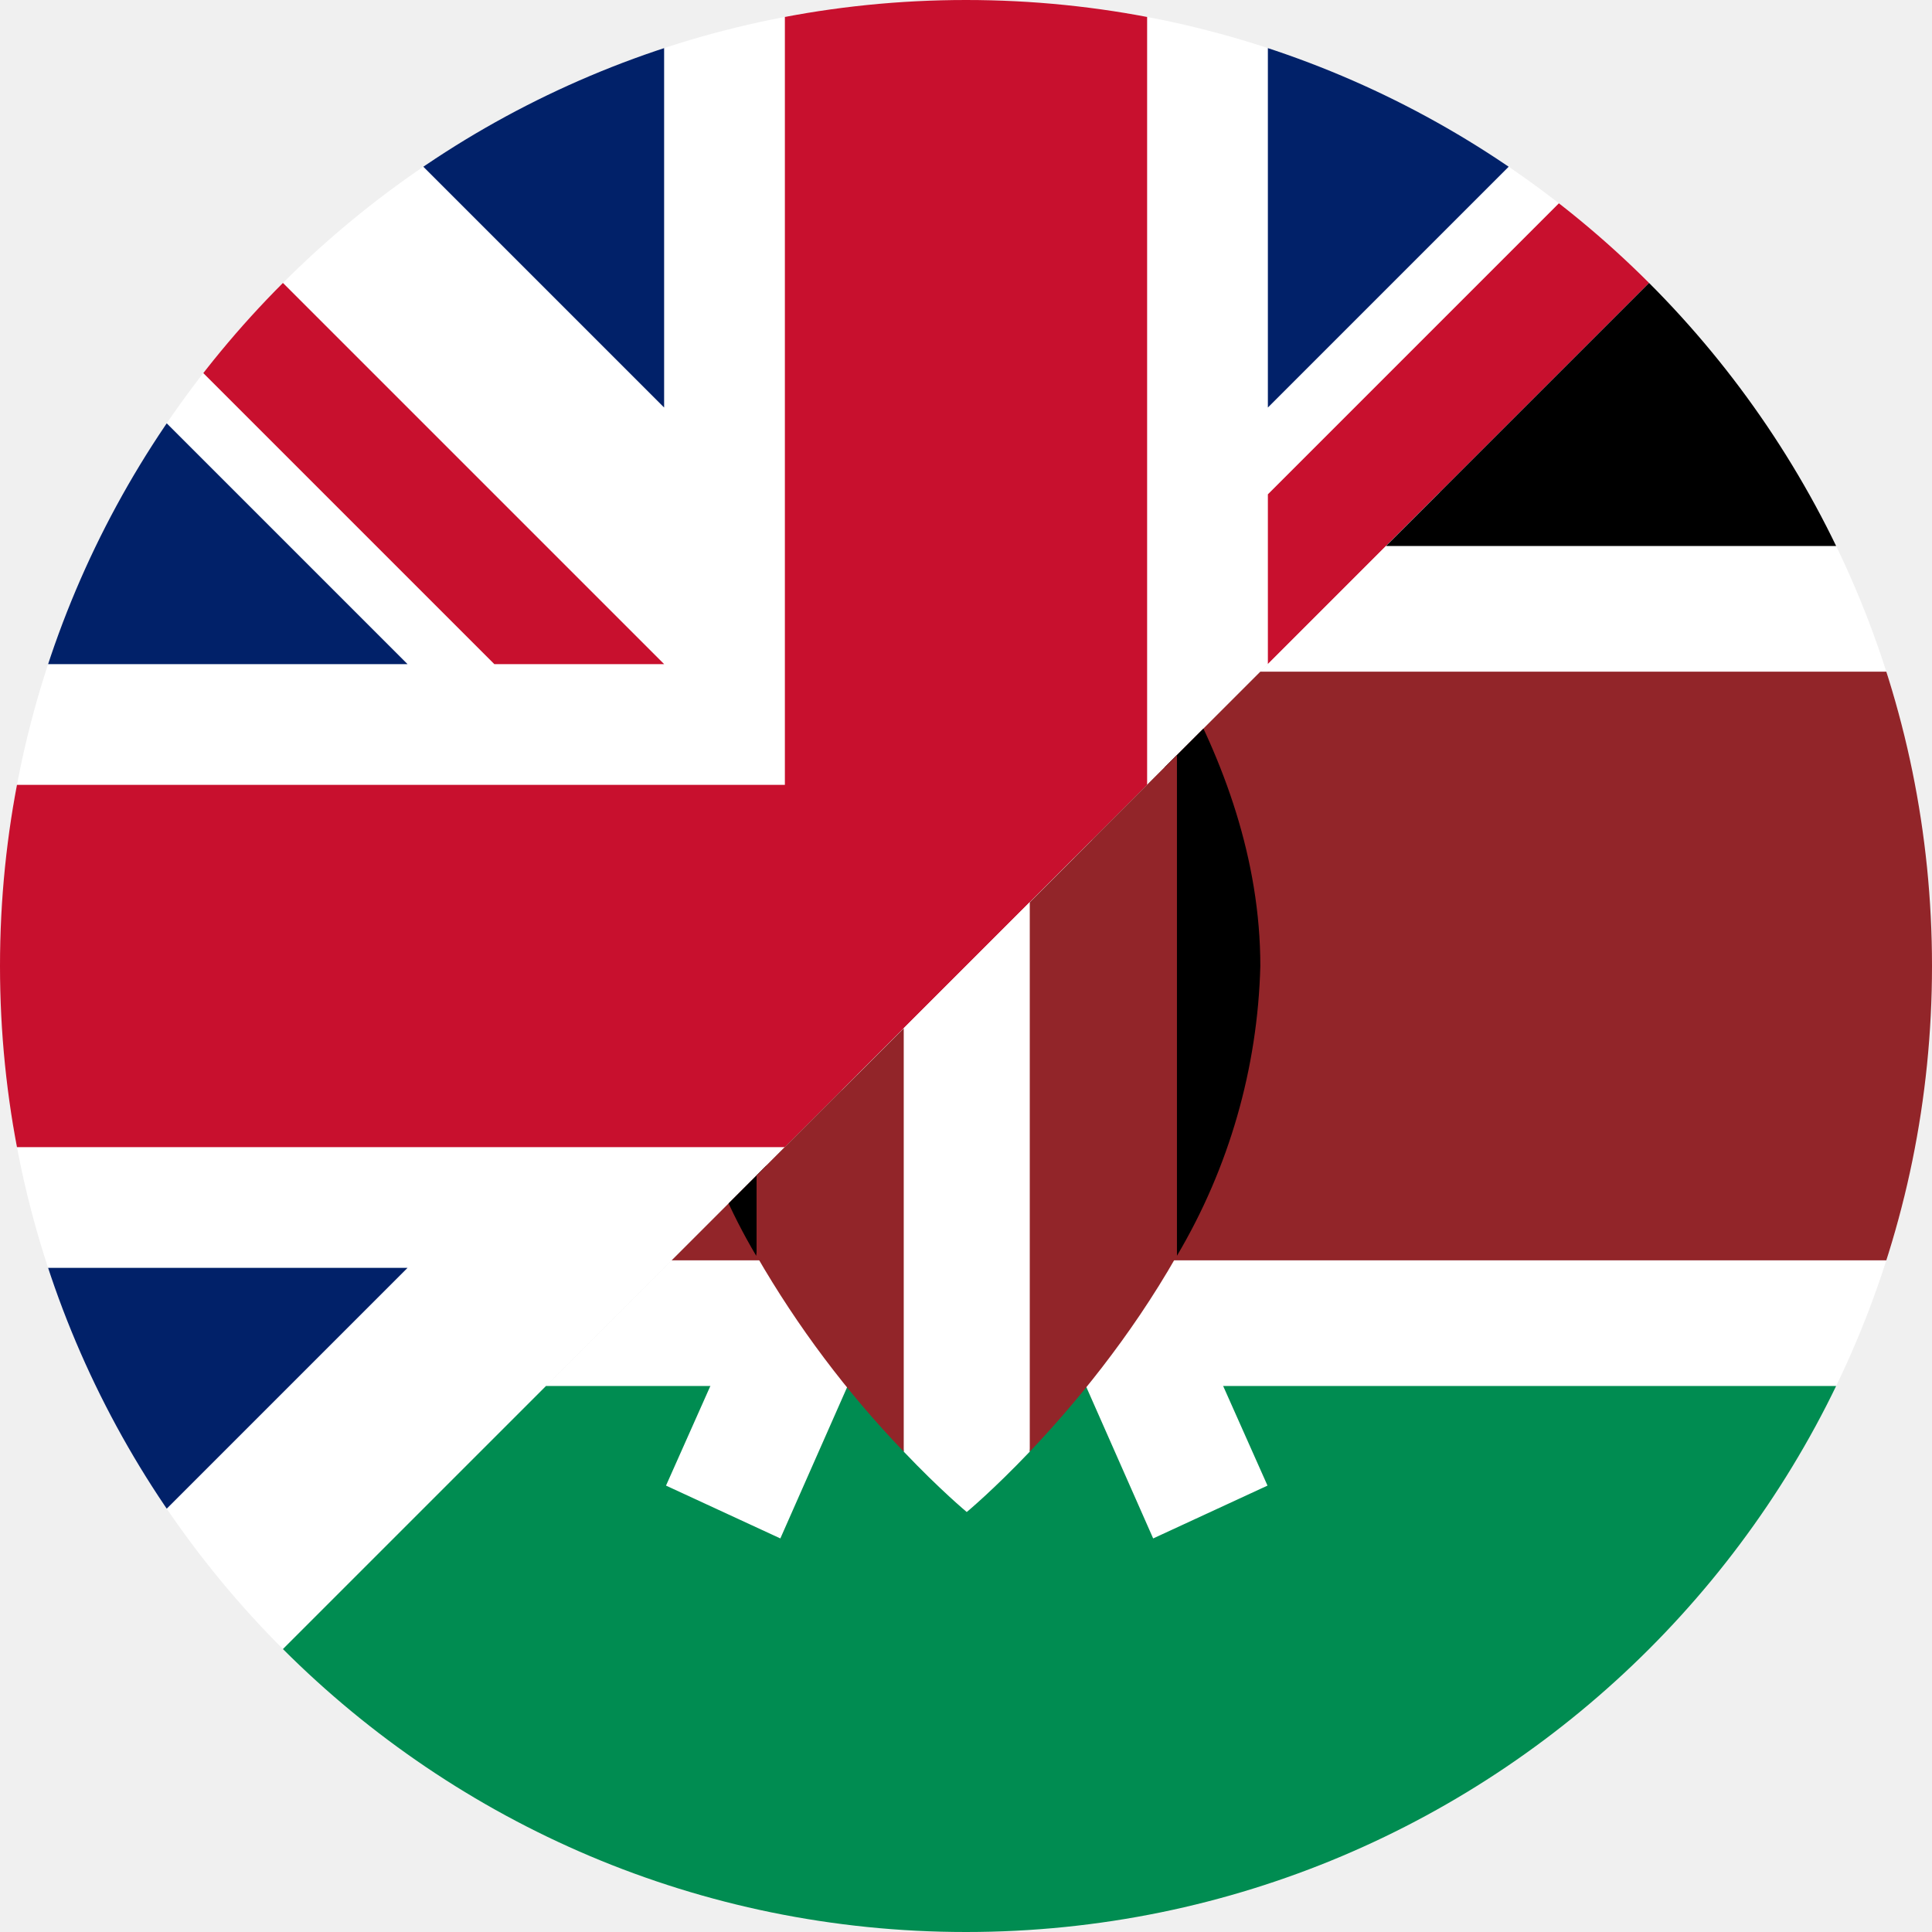
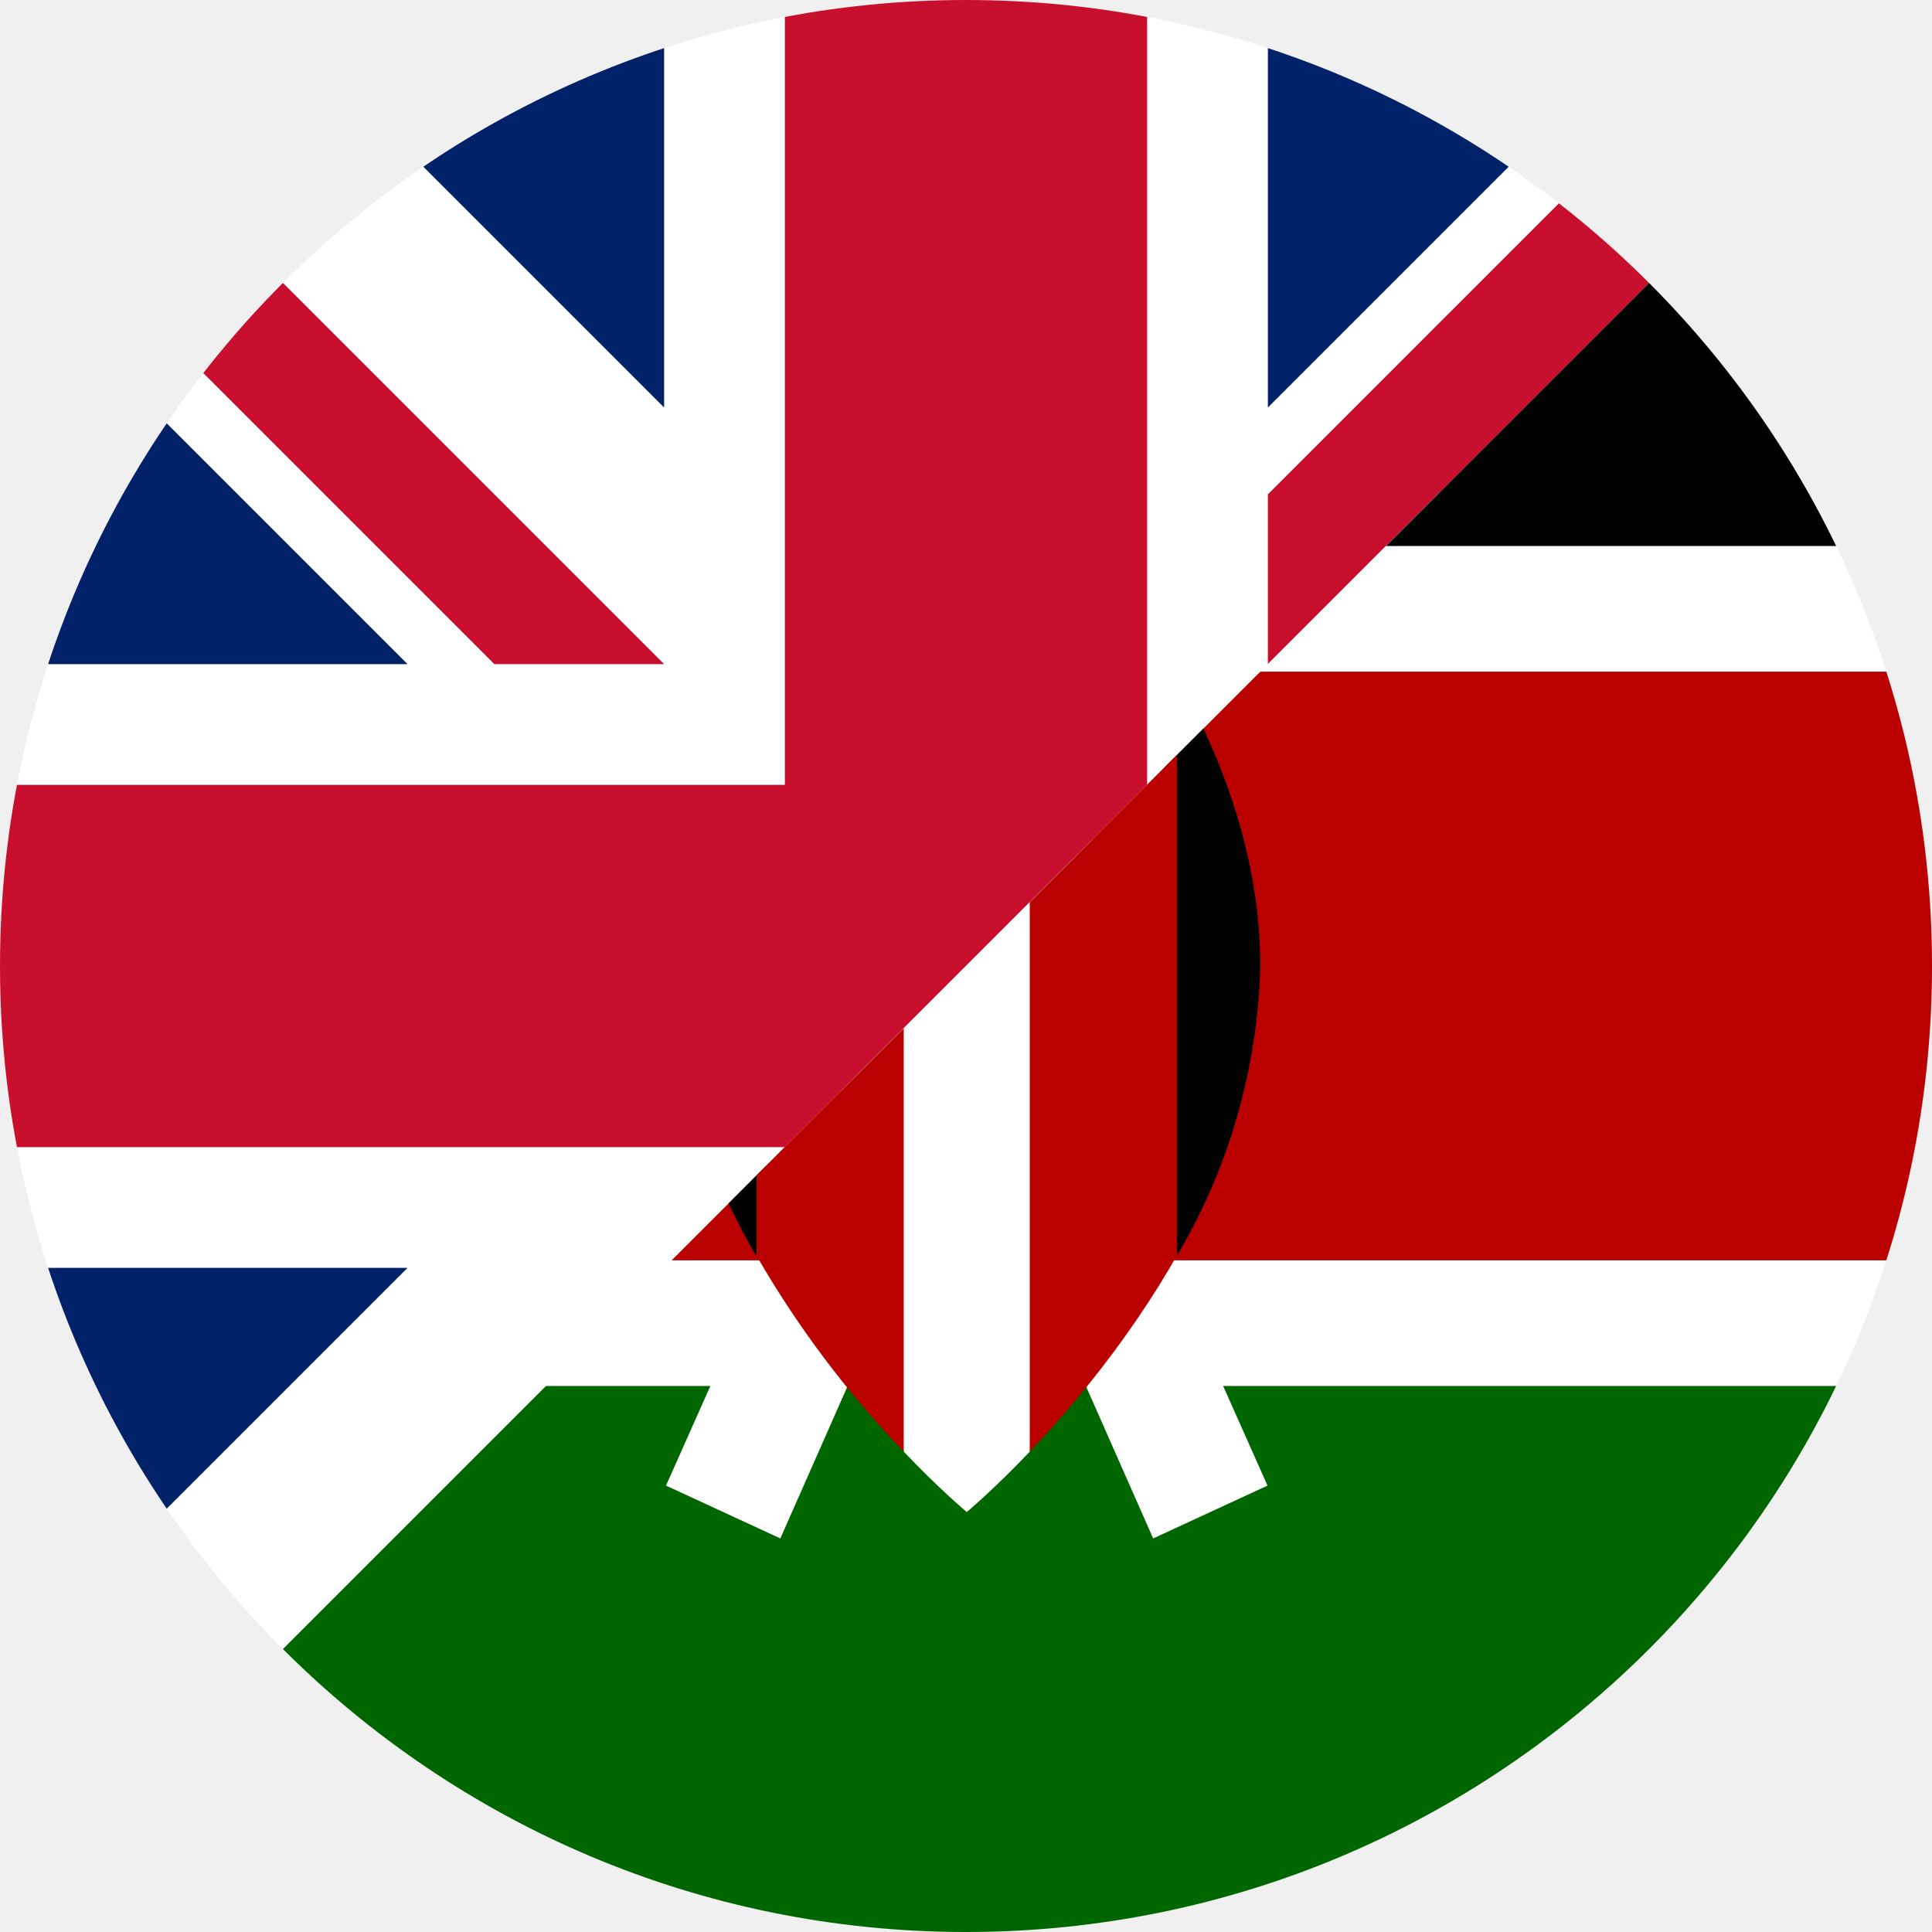
<svg xmlns="http://www.w3.org/2000/svg" width="512" height="512" viewBox="0 0 512 512">
  <defs>
    <clipPath id="c">
      <circle cx="256" cy="256" r="256" />
    </clipPath>
    <clipPath id="tl">
      <polygon points="0,0 512,0 0,512" />
    </clipPath>
    <clipPath id="br">
      <polygon points="512,0 512,512 0,512" />
    </clipPath>
  </defs>
  <g clip-path="url(#c)">
    <g clip-path="url(#tl)">
      <path fill="#FFF" d="m0 0 8 22-8 23v23l32 54-32 54v32l32 48-32 48v32l32 54-32 54v68l22-8 23 8h23l54-32 54 32h32l48-32 48 32h32l54-32 54 32h68l-8-22 8-23v-23l-32-54 32-54v-32l-32-48 32-48v-32l-32-54 32-54V0l-22 8-23-8h-23l-54 32-54-32h-32l-48 32-48-32h-32l-54 32L68 0H0z" />
      <path fill="#012169" d="M336 0v108L444 0Zm176 68L404 176h108zM0 176h108L0 68ZM68 0l108 108V0Zm108 512V404L68 512ZM0 444l108-108H0Zm512-108H404l108 108Zm-68 176L336 404v108z" />
      <path fill="#C8102E" d="M0 0v45l131 131h45L0 0zm208 0v208H0v96h208v208h96V304h208v-96H304V0h-96zm259 0L336 131v45L512 0h-45zM176 336 0 512h45l131-131v-45zm160 0 176 176v-45L381 336h-45z" />
    </g>
    <g clip-path="url(#br)">
      <path fill="#FFF" d="m0 144.7 253.4-28.2L512 144.7V178l-36 76.4 36 79.6v33.3L254.7 400 0 367.3V334l39-78-39-78z" />
      <path fill="#000" d="M0 0h512v144.7H0z" />
-       <path fill="#922529" d="M0 178h512v156H0z" />
-       <path fill="#008C51" d="M0 367.3h512V512H0z" />
+       <path fill="#BB0000" d="M0 178h512v156H0z" />
+       <path fill="#006600" d="M0 367.3h512V512H0z" />
      <path fill="#FFF" d="m335.9 118.3-30.3-14-49.4 111.9-49.4-111.9-30.3 14L237.8 256l-61.3 137.7 30.3 14 49.4-111.9 49.4 111.9 30.3-14L274.6 256z" />
      <path fill="#FFF" d="M256.2 111.3s-7 5.8-16.7 16l-16 127.6 16 129.8c9.7 10.2 16.7 16 16.7 16s7-5.8 16.7-16l15-130.7-15-126.7c-9.7-10.2-16.7-16-16.7-16z" />
      <path fill="#000" d="m311.9 179.2-10 75.5 10 78.1A158.6 158.6 0 0 0 334 256c0-28.2-9.7-54.5-22.2-76.8zm-111.4 0 8.9 74.3-9 79.3a158.6 158.6 0 0 1-22.1-76.8c0-28.2 9.7-54.5 22.2-76.8z" />
-       <path fill="#922529" d="M200.5 179.2v153.6a269 269 0 0 0 39 51.9V127.3c-11.4 12-26.6 30-39 52zm111.4 0a269 269 0 0 0-39-51.9v257.4c11.4-12 26.5-30 39-52V179.3z" />
+       <path fill="#BB0000" d="M200.5 179.2v153.6a269 269 0 0 0 39 51.9V127.3c-11.4 12-26.6 30-39 52zm111.4 0a269 269 0 0 0-39-51.9v257.4c11.4-12 26.5-30 39-52V179.3z" />
    </g>
  </g>
</svg>
